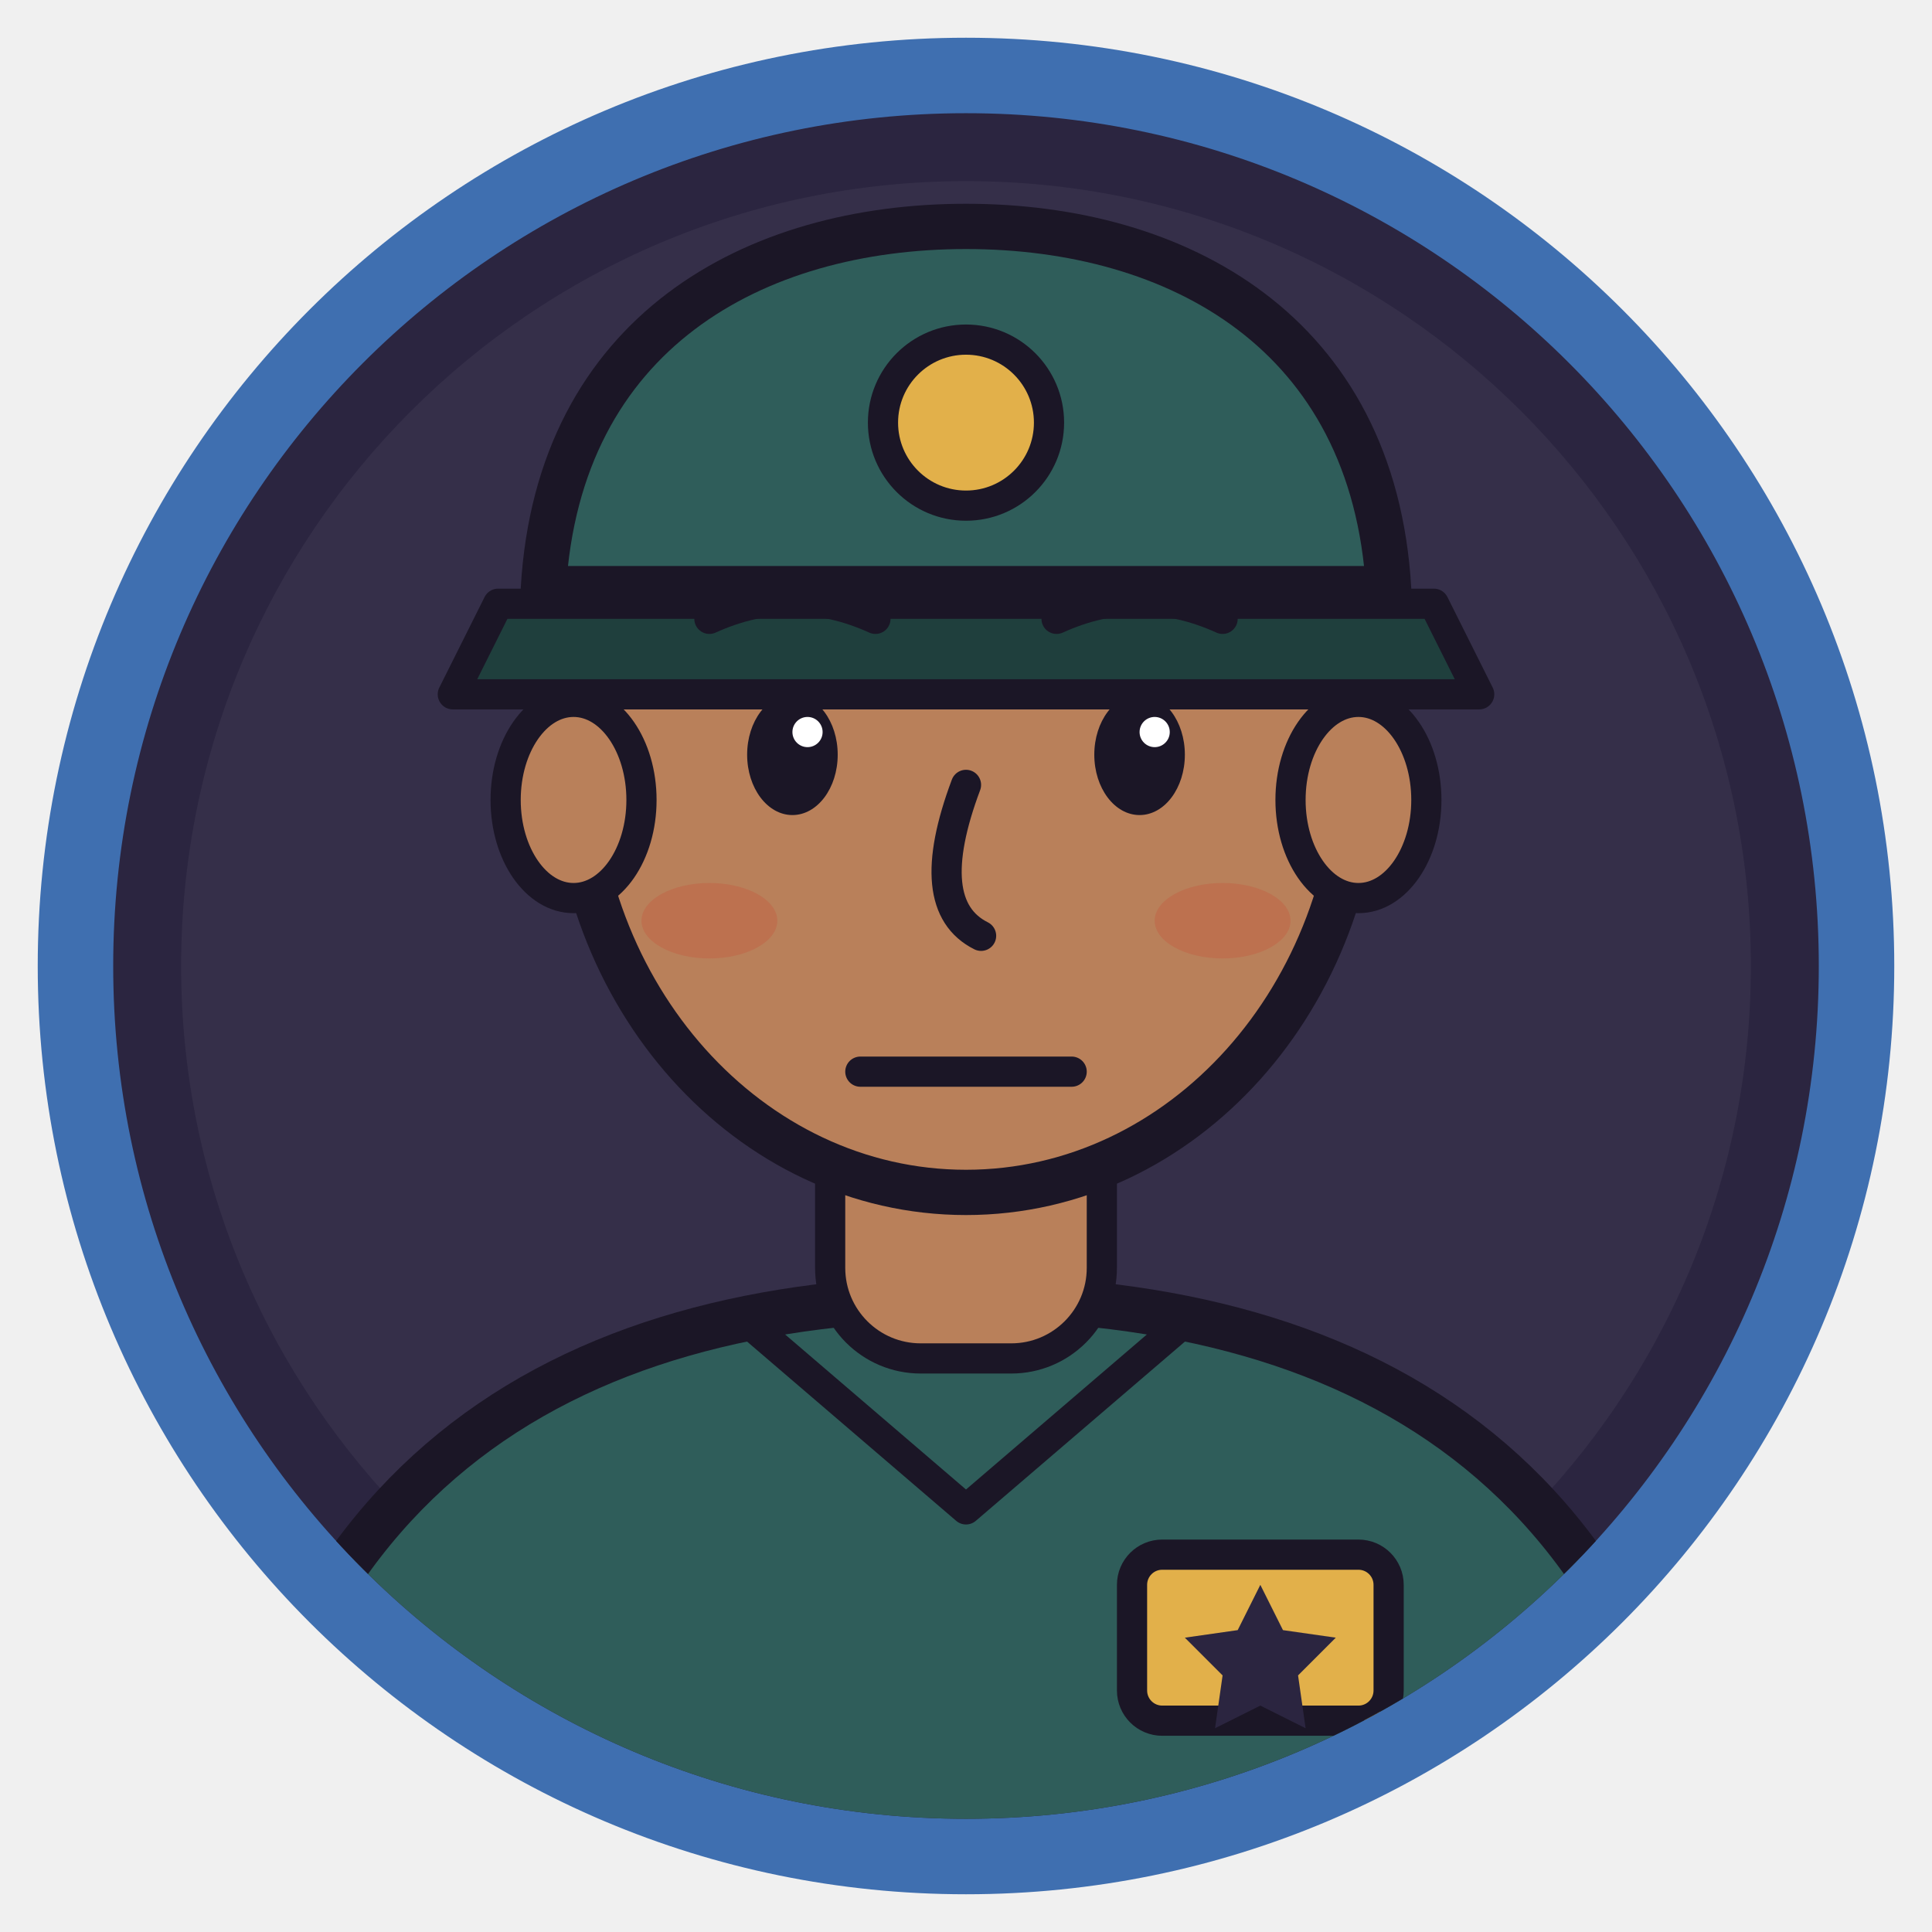
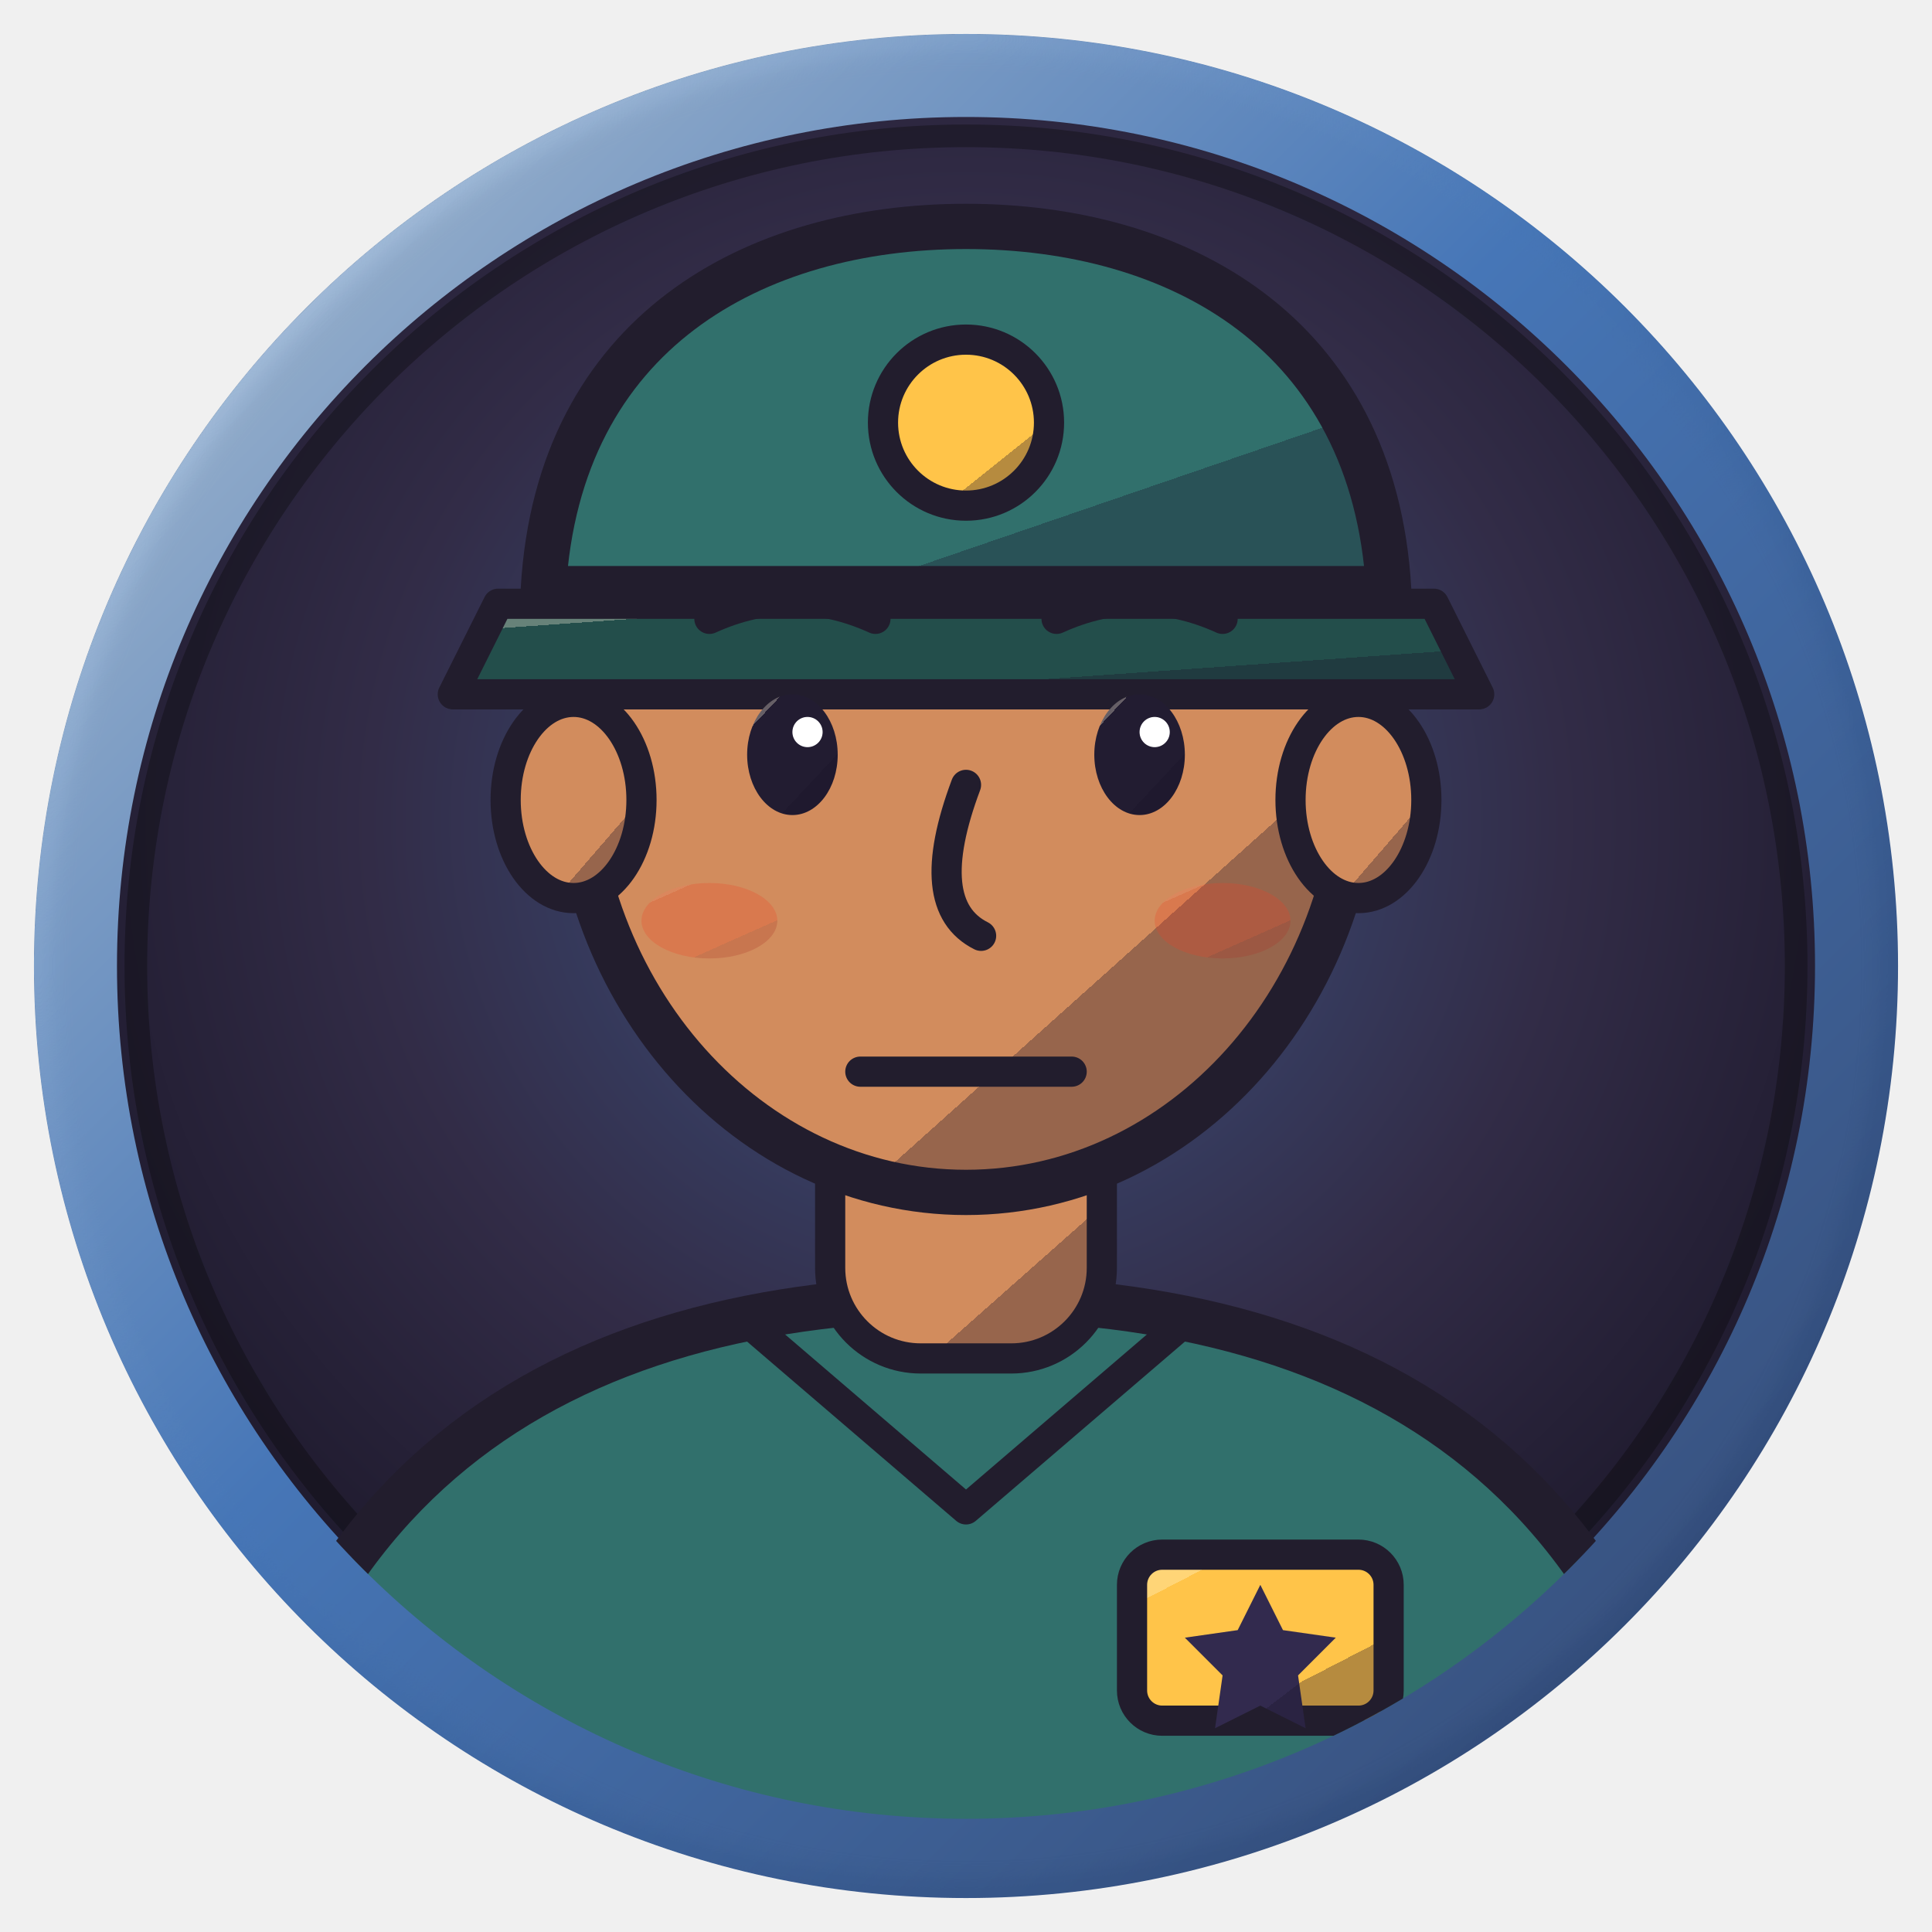
<svg xmlns="http://www.w3.org/2000/svg" width="256" height="256" viewBox="0 0 256 256">
-   <circle cx="128" cy="128" r="118" fill="#2B2540" stroke="#3F6FB0" stroke-width="10" />
-   <circle cx="128" cy="128" r="104" fill="#ffffff" opacity="0.05" />
  <defs>
-     <clipPath id="c">
-       <circle cx="128" cy="128" r="113" />
-     </clipPath>
+     <filter id="pintura" x="-5%" y="-5%" width="110%" height="110%" color-interpolation-filters="sRGB">
+       <feGaussianBlur in="SourceAlpha" stdDeviation="2" result="alto" />
+       <feSpecularLighting in="alto" surfaceScale="3" specularConstant="0.5" specularExponent="30" lighting-color="#fffaf0" result="brillo">
+         <feDistantLight azimuth="225" elevation="50" />
+       </feSpecularLighting>
+       <feComposite in="brillo" in2="SourceAlpha" operator="in" result="brilloDentro" />
+       <feComposite in="SourceGraphic" in2="brilloDentro" operator="arithmetic" k1="0" k2="1" k3="0.35" k4="0" />
+     </filter>
  </defs>
-   <g clip-path="url(#c)">
-     <path d="M28 262 C34 196 74 172 128 172 C182 172 222 196 228 262 Z" fill="#2f5d5a" stroke="#1b1626" stroke-width="6" stroke-linejoin="round" stroke-linecap="round" />
-     <path d="M100 176 L128 200 L156 176" fill="none" stroke="#1b1626" stroke-width="4" stroke-linejoin="round" stroke-linecap="round" />
-     <rect x="150" y="206" width="34" height="22" rx="4" fill="#E2B04A" stroke="#1b1626" stroke-width="4" stroke-linejoin="round" stroke-linecap="round" />
-     <path d="M167 210 l3 6 7 1 -5 5 1 7 -6 -3 -6 3 1 -7 -5 -5 7 -1 z" fill="#2B2540" />
-     <rect x="110" y="140" width="36" height="40" rx="12" fill="#b9805a" stroke="#1b1626" stroke-width="4" stroke-linejoin="round" stroke-linecap="round" />
-     <ellipse cx="128" cy="100" rx="52" ry="58" fill="#b9805a" stroke="#1b1626" stroke-width="6" stroke-linejoin="round" stroke-linecap="round" />
-     <ellipse cx="76" cy="106" rx="9" ry="13" fill="#b9805a" stroke="#1b1626" stroke-width="4" stroke-linejoin="round" stroke-linecap="round" />
-     <ellipse cx="180" cy="106" rx="9" ry="13" fill="#b9805a" stroke="#1b1626" stroke-width="4" stroke-linejoin="round" stroke-linecap="round" />
-     <path d="M72 78 C74 44 100 30 128 30 C156 30 182 44 184 78 Z" fill="#2f5d5a" stroke="#1b1626" stroke-width="6" stroke-linejoin="round" stroke-linecap="round" />
-     <path d="M66 80 L190 80 L196 92 L60 92 Z" fill="#1f3f3d" stroke="#1b1626" stroke-width="4" stroke-linejoin="round" stroke-linecap="round" />
-     <circle cx="128" cy="56" r="11" fill="#E2B04A" stroke="#1b1626" stroke-width="4" stroke-linejoin="round" stroke-linecap="round" />
-     <path d="M94 82 Q105 77 116 82 M140 82 Q151 77 162 82" fill="none" stroke="#1b1626" stroke-width="4" stroke-linejoin="round" stroke-linecap="round" />
-     <ellipse cx="105" cy="100" rx="6" ry="8" fill="#1b1626" />
-     <ellipse cx="151" cy="100" rx="6" ry="8" fill="#1b1626" />
-     <circle cx="107" cy="97" r="2" fill="#fff" />
-     <circle cx="153" cy="97" r="2" fill="#fff" />
-     <path d="M128 104 Q122 120 130 124" fill="none" stroke="#1b1626" stroke-width="4" stroke-linejoin="round" stroke-linecap="round" />
-     <ellipse cx="94" cy="122" rx="9" ry="5" fill="#C8442F" opacity="0.25" />
-     <ellipse cx="162" cy="122" rx="9" ry="5" fill="#C8442F" opacity="0.25" />
-     <path d="M114 142 L142 142" fill="none" stroke="#1b1626" stroke-width="4" stroke-linejoin="round" stroke-linecap="round" />
+   <g filter="url(#pintura)">
+     <defs>
+       <linearGradient id="g2f5d5a" x1="0.1" y1="0" x2="0.9" y2="1">
+         <stop offset="0" stop-color="#6a9389" />
+         <stop offset="0.14" stop-color="#6a9389" />
+         <stop offset="0.14" stop-color="#2a6965" />
+         <stop offset="0.74" stop-color="#2a6965" />
+         <stop offset="0.74" stop-color="#224b50" />
+         <stop offset="1" stop-color="#224b50" />
+       </linearGradient>
+       <linearGradient id="ge2b04a" x1="0.1" y1="0" x2="0.9" y2="1">
+         <stop offset="0" stop-color="#fbce70" />
+         <stop offset="0.14" stop-color="#fbce70" />
+         <stop offset="0.14" stop-color="#f9bd42" />
+         <stop offset="0.74" stop-color="#f9bd42" />
+         <stop offset="0.74" stop-color="#af8438" />
+         <stop offset="1" stop-color="#af8438" />
+       </linearGradient>
+       <linearGradient id="g2b2540" x1="0.1" y1="0" x2="0.9" y2="1">
+         <stop offset="0" stop-color="#6b6274" />
+         <stop offset="0.14" stop-color="#6b6274" />
+         <stop offset="0.14" stop-color="#2b2347" />
+         <stop offset="0.74" stop-color="#2b2347" />
+         <stop offset="0.74" stop-color="#231c3b" />
+         <stop offset="1" stop-color="#231c3b" />
+       </linearGradient>
+       <linearGradient id="gb9805a" x1="0.1" y1="0" x2="0.9" y2="1">
+         <stop offset="0" stop-color="#dba67e" />
+         <stop offset="0.14" stop-color="#dba67e" />
+         <stop offset="0.14" stop-color="#cb8556" />
+         <stop offset="0.74" stop-color="#cb8556" />
+         <stop offset="0.74" stop-color="#905e45" />
+         <stop offset="1" stop-color="#905e45" />
+       </linearGradient>
+       <linearGradient id="g1f3f3d" x1="0.1" y1="0" x2="0.9" y2="1">
+         <stop offset="0" stop-color="#607b72" />
+         <stop offset="0.14" stop-color="#607b72" />
+         <stop offset="0.14" stop-color="#1c4744" />
+         <stop offset="0.74" stop-color="#1c4744" />
+         <stop offset="0.74" stop-color="#193439" />
+         <stop offset="1" stop-color="#193439" />
+       </linearGradient>
+       <linearGradient id="g1b1626" x1="0.1" y1="0" x2="0.9" y2="1">
+         <stop offset="0" stop-color="#5f585f" />
+         <stop offset="0.14" stop-color="#5f585f" />
+         <stop offset="0.14" stop-color="#1b152a" />
+         <stop offset="0.74" stop-color="#1b152a" />
+         <stop offset="0.74" stop-color="#181227" />
+         <stop offset="1" stop-color="#181227" />
+       </linearGradient>
+       <linearGradient id="gc8442f" x1="0.1" y1="0" x2="0.9" y2="1">
+         <stop offset="0" stop-color="#ee7056" />
+         <stop offset="0.14" stop-color="#ee7056" />
+         <stop offset="0.14" stop-color="#e7381d" />
+         <stop offset="0.74" stop-color="#e7381d" />
+         <stop offset="0.74" stop-color="#a32a1f" />
+         <stop offset="1" stop-color="#a32a1f" />
+       </linearGradient>
+     </defs>
+     <defs>
+       <radialGradient id="halo3F6FB0" cx="0.5" cy="0.42" r="0.6">
+         <stop offset="0" stop-color="#364e7e" />
+         <stop offset="0.55" stop-color="#2B2540" />
+         <stop offset="1" stop-color="#120e1f" />
+       </radialGradient>
+       <linearGradient id="arohalo3F6FB0" x1="0" y1="0" x2="1" y2="1">
+         <stop offset="0" stop-color="#a9baca" />
+         <stop offset="0.45" stop-color="#3F6FB0" />
+         <stop offset="1" stop-color="#2d4068" />
+       </linearGradient>
+     </defs>
+     <circle cx="128" cy="128" r="118" fill="url(#halo3F6FB0)" stroke="url(#arohalo3F6FB0)" stroke-width="11" />
+     <circle cx="128" cy="128" r="110" fill="none" stroke="#000" stroke-opacity="0.35" stroke-width="3" />
+     <defs>
+       <clipPath id="c">
+         <circle cx="128" cy="128" r="113" />
+       </clipPath>
+     </defs>
+     <g clip-path="url(#c)">
+       <path d="M28 262 C34 196 74 172 128 172 C182 172 222 196 228 262 Z" fill="url(#g2f5d5a)" stroke="#1b1626" stroke-width="6" stroke-linejoin="round" stroke-linecap="round" />
+       <path d="M100 176 L128 200 L156 176" fill="none" stroke="#1b1626" stroke-width="4" stroke-linejoin="round" stroke-linecap="round" />
+       <rect x="150" y="206" width="34" height="22" rx="4" fill="url(#ge2b04a)" stroke="#1b1626" stroke-width="4" stroke-linejoin="round" stroke-linecap="round" />
+       <path d="M167 210 l3 6 7 1 -5 5 1 7 -6 -3 -6 3 1 -7 -5 -5 7 -1 z" fill="url(#g2b2540)" />
+       <rect x="110" y="140" width="36" height="40" rx="12" fill="url(#gb9805a)" stroke="#1b1626" stroke-width="4" stroke-linejoin="round" stroke-linecap="round" />
+       <ellipse cx="128" cy="100" rx="52" ry="58" fill="url(#gb9805a)" stroke="#1b1626" stroke-width="6" stroke-linejoin="round" stroke-linecap="round" />
+       <ellipse cx="76" cy="106" rx="9" ry="13" fill="url(#gb9805a)" stroke="#1b1626" stroke-width="4" stroke-linejoin="round" stroke-linecap="round" />
+       <ellipse cx="180" cy="106" rx="9" ry="13" fill="url(#gb9805a)" stroke="#1b1626" stroke-width="4" stroke-linejoin="round" stroke-linecap="round" />
+       <path d="M72 78 C74 44 100 30 128 30 C156 30 182 44 184 78 Z" fill="url(#g2f5d5a)" stroke="#1b1626" stroke-width="6" stroke-linejoin="round" stroke-linecap="round" />
+       <path d="M66 80 L190 80 L196 92 L60 92 Z" fill="url(#g1f3f3d)" stroke="#1b1626" stroke-width="4" stroke-linejoin="round" stroke-linecap="round" />
+       <circle cx="128" cy="56" r="11" fill="url(#ge2b04a)" stroke="#1b1626" stroke-width="4" stroke-linejoin="round" stroke-linecap="round" />
+       <path d="M94 82 Q105 77 116 82 M140 82 Q151 77 162 82" fill="none" stroke="#1b1626" stroke-width="4" stroke-linejoin="round" stroke-linecap="round" />
+       <ellipse cx="105" cy="100" rx="6" ry="8" fill="url(#g1b1626)" />
+       <ellipse cx="151" cy="100" rx="6" ry="8" fill="url(#g1b1626)" />
+       <circle cx="107" cy="97" r="2" fill="#fff" />
+       <circle cx="153" cy="97" r="2" fill="#fff" />
+       <path d="M128 104 Q122 120 130 124" fill="none" stroke="#1b1626" stroke-width="4" stroke-linejoin="round" stroke-linecap="round" />
+       <ellipse cx="94" cy="122" rx="9" ry="5" fill="url(#gc8442f)" opacity="0.25" />
+       <ellipse cx="162" cy="122" rx="9" ry="5" fill="url(#gc8442f)" opacity="0.25" />
+       <path d="M114 142 L142 142" fill="none" stroke="#1b1626" stroke-width="4" stroke-linejoin="round" stroke-linecap="round" />
+     </g>
  </g>
</svg>
